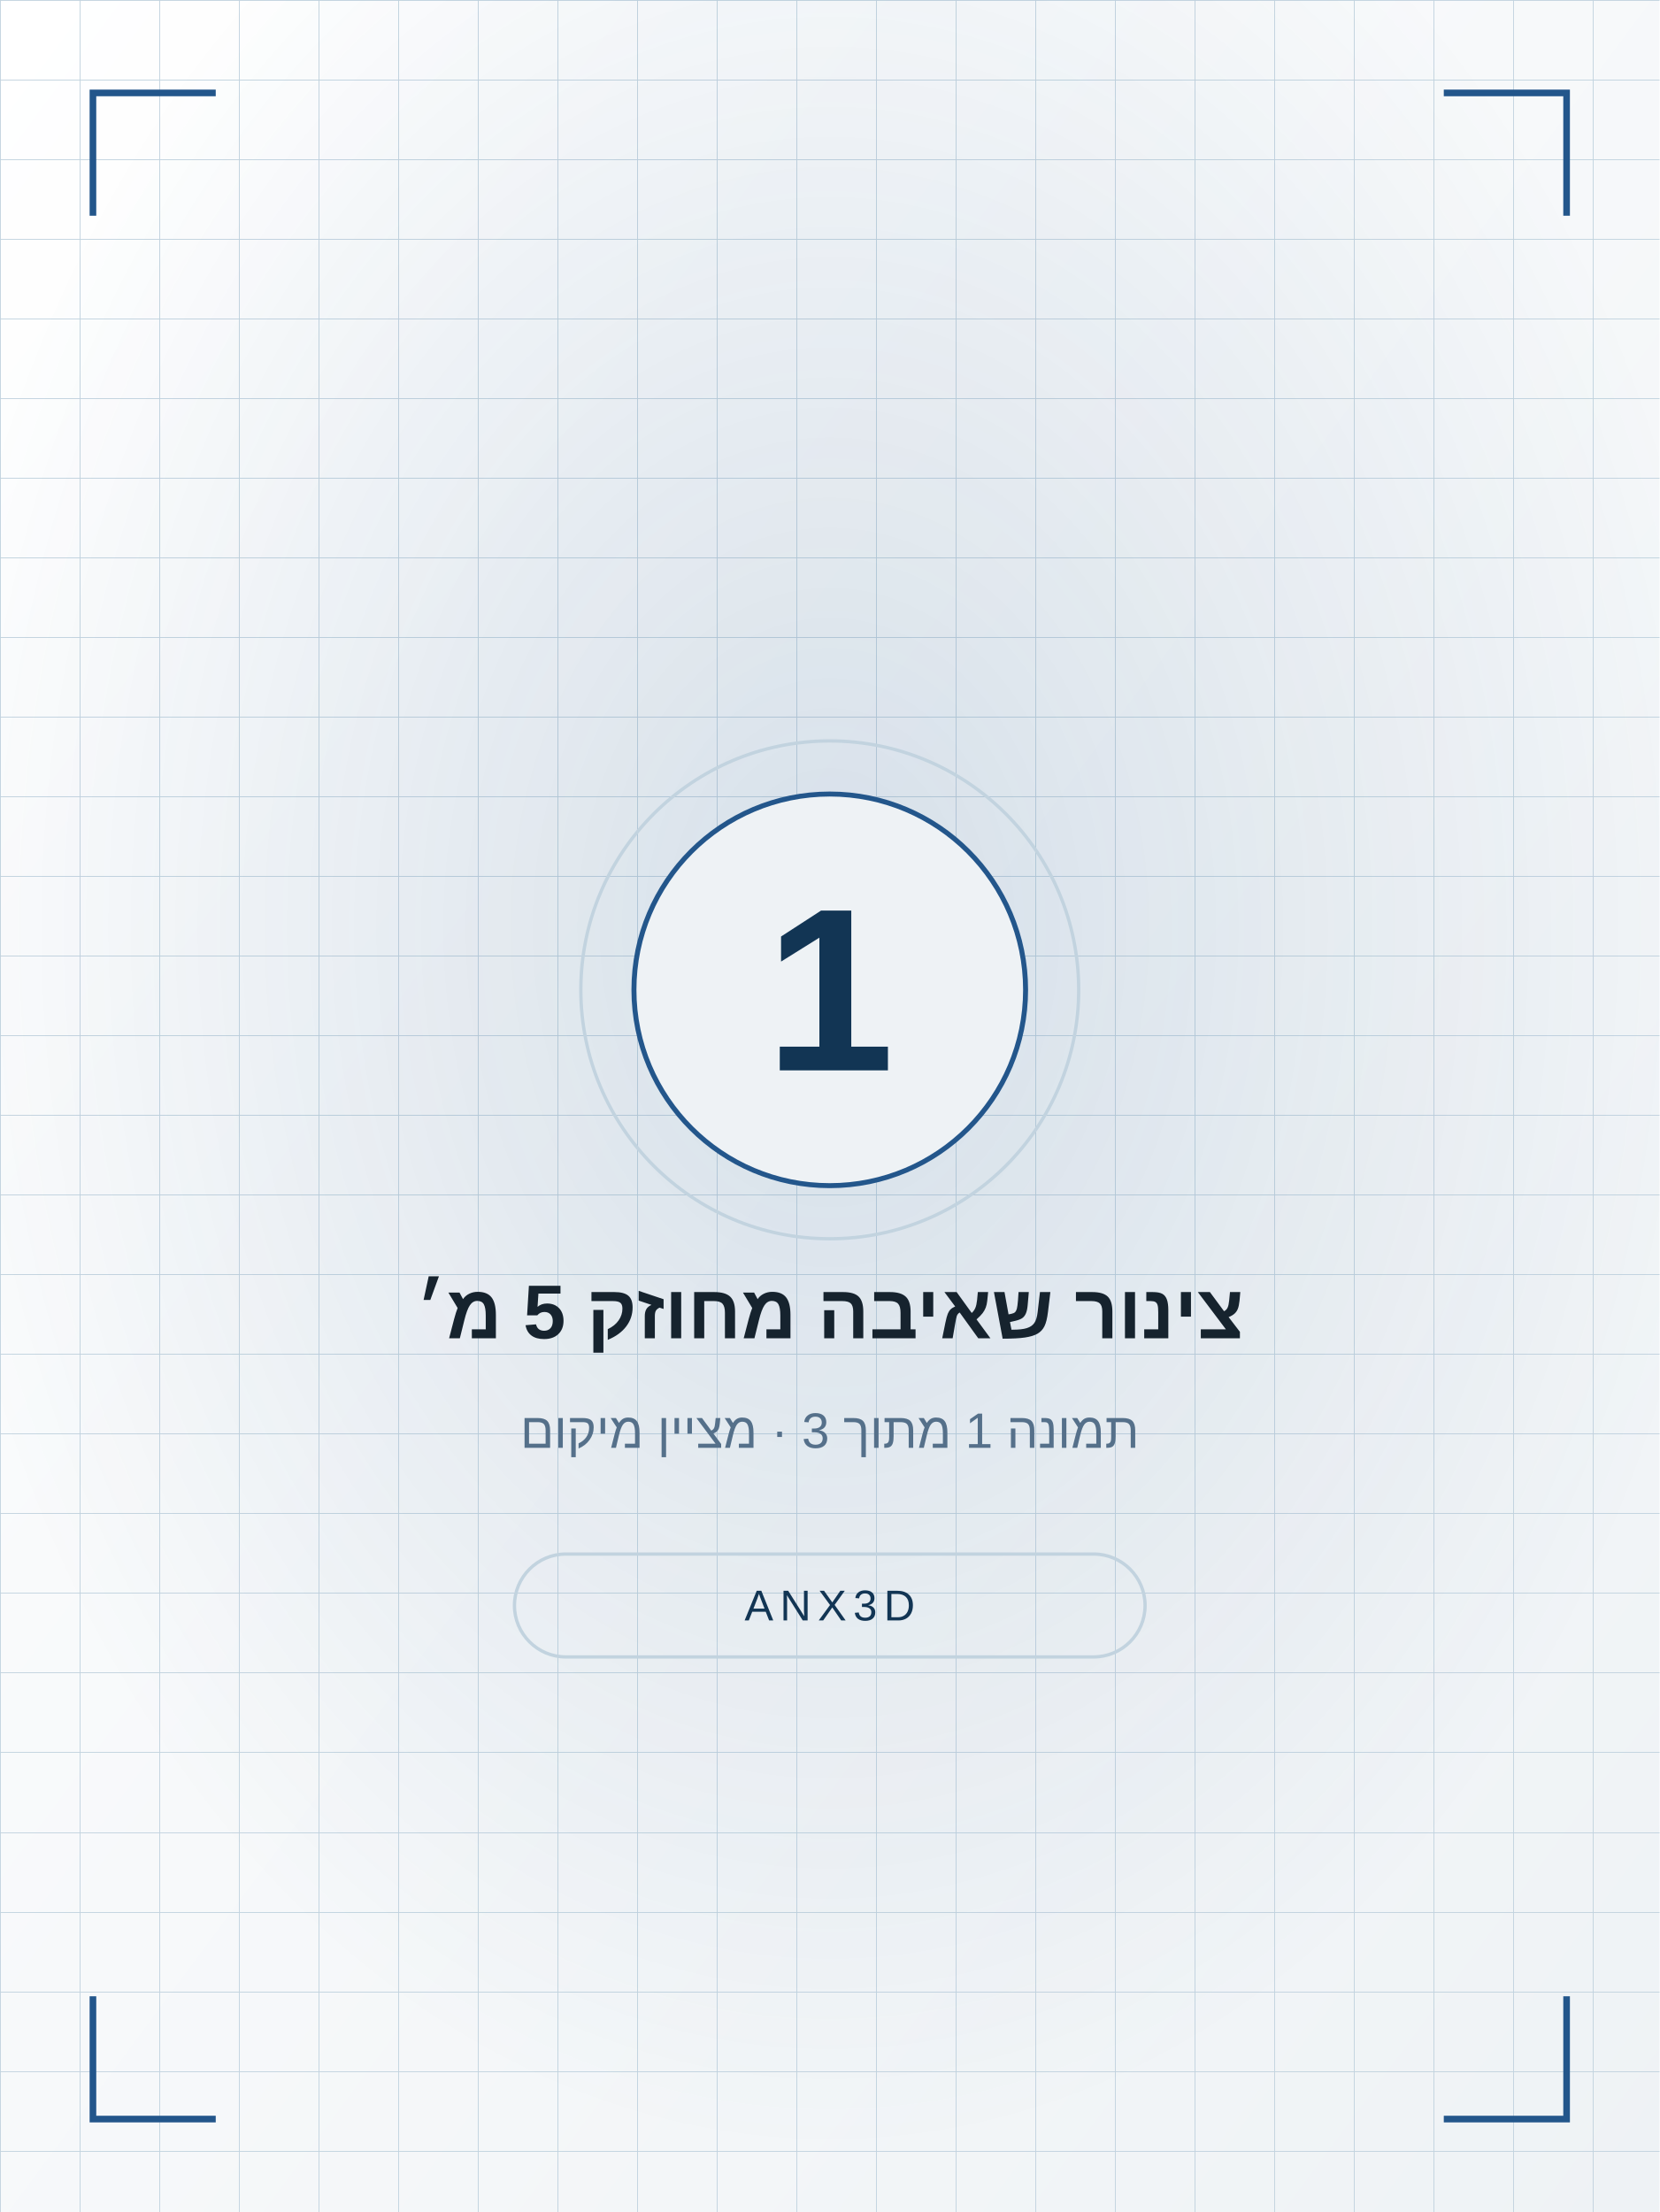
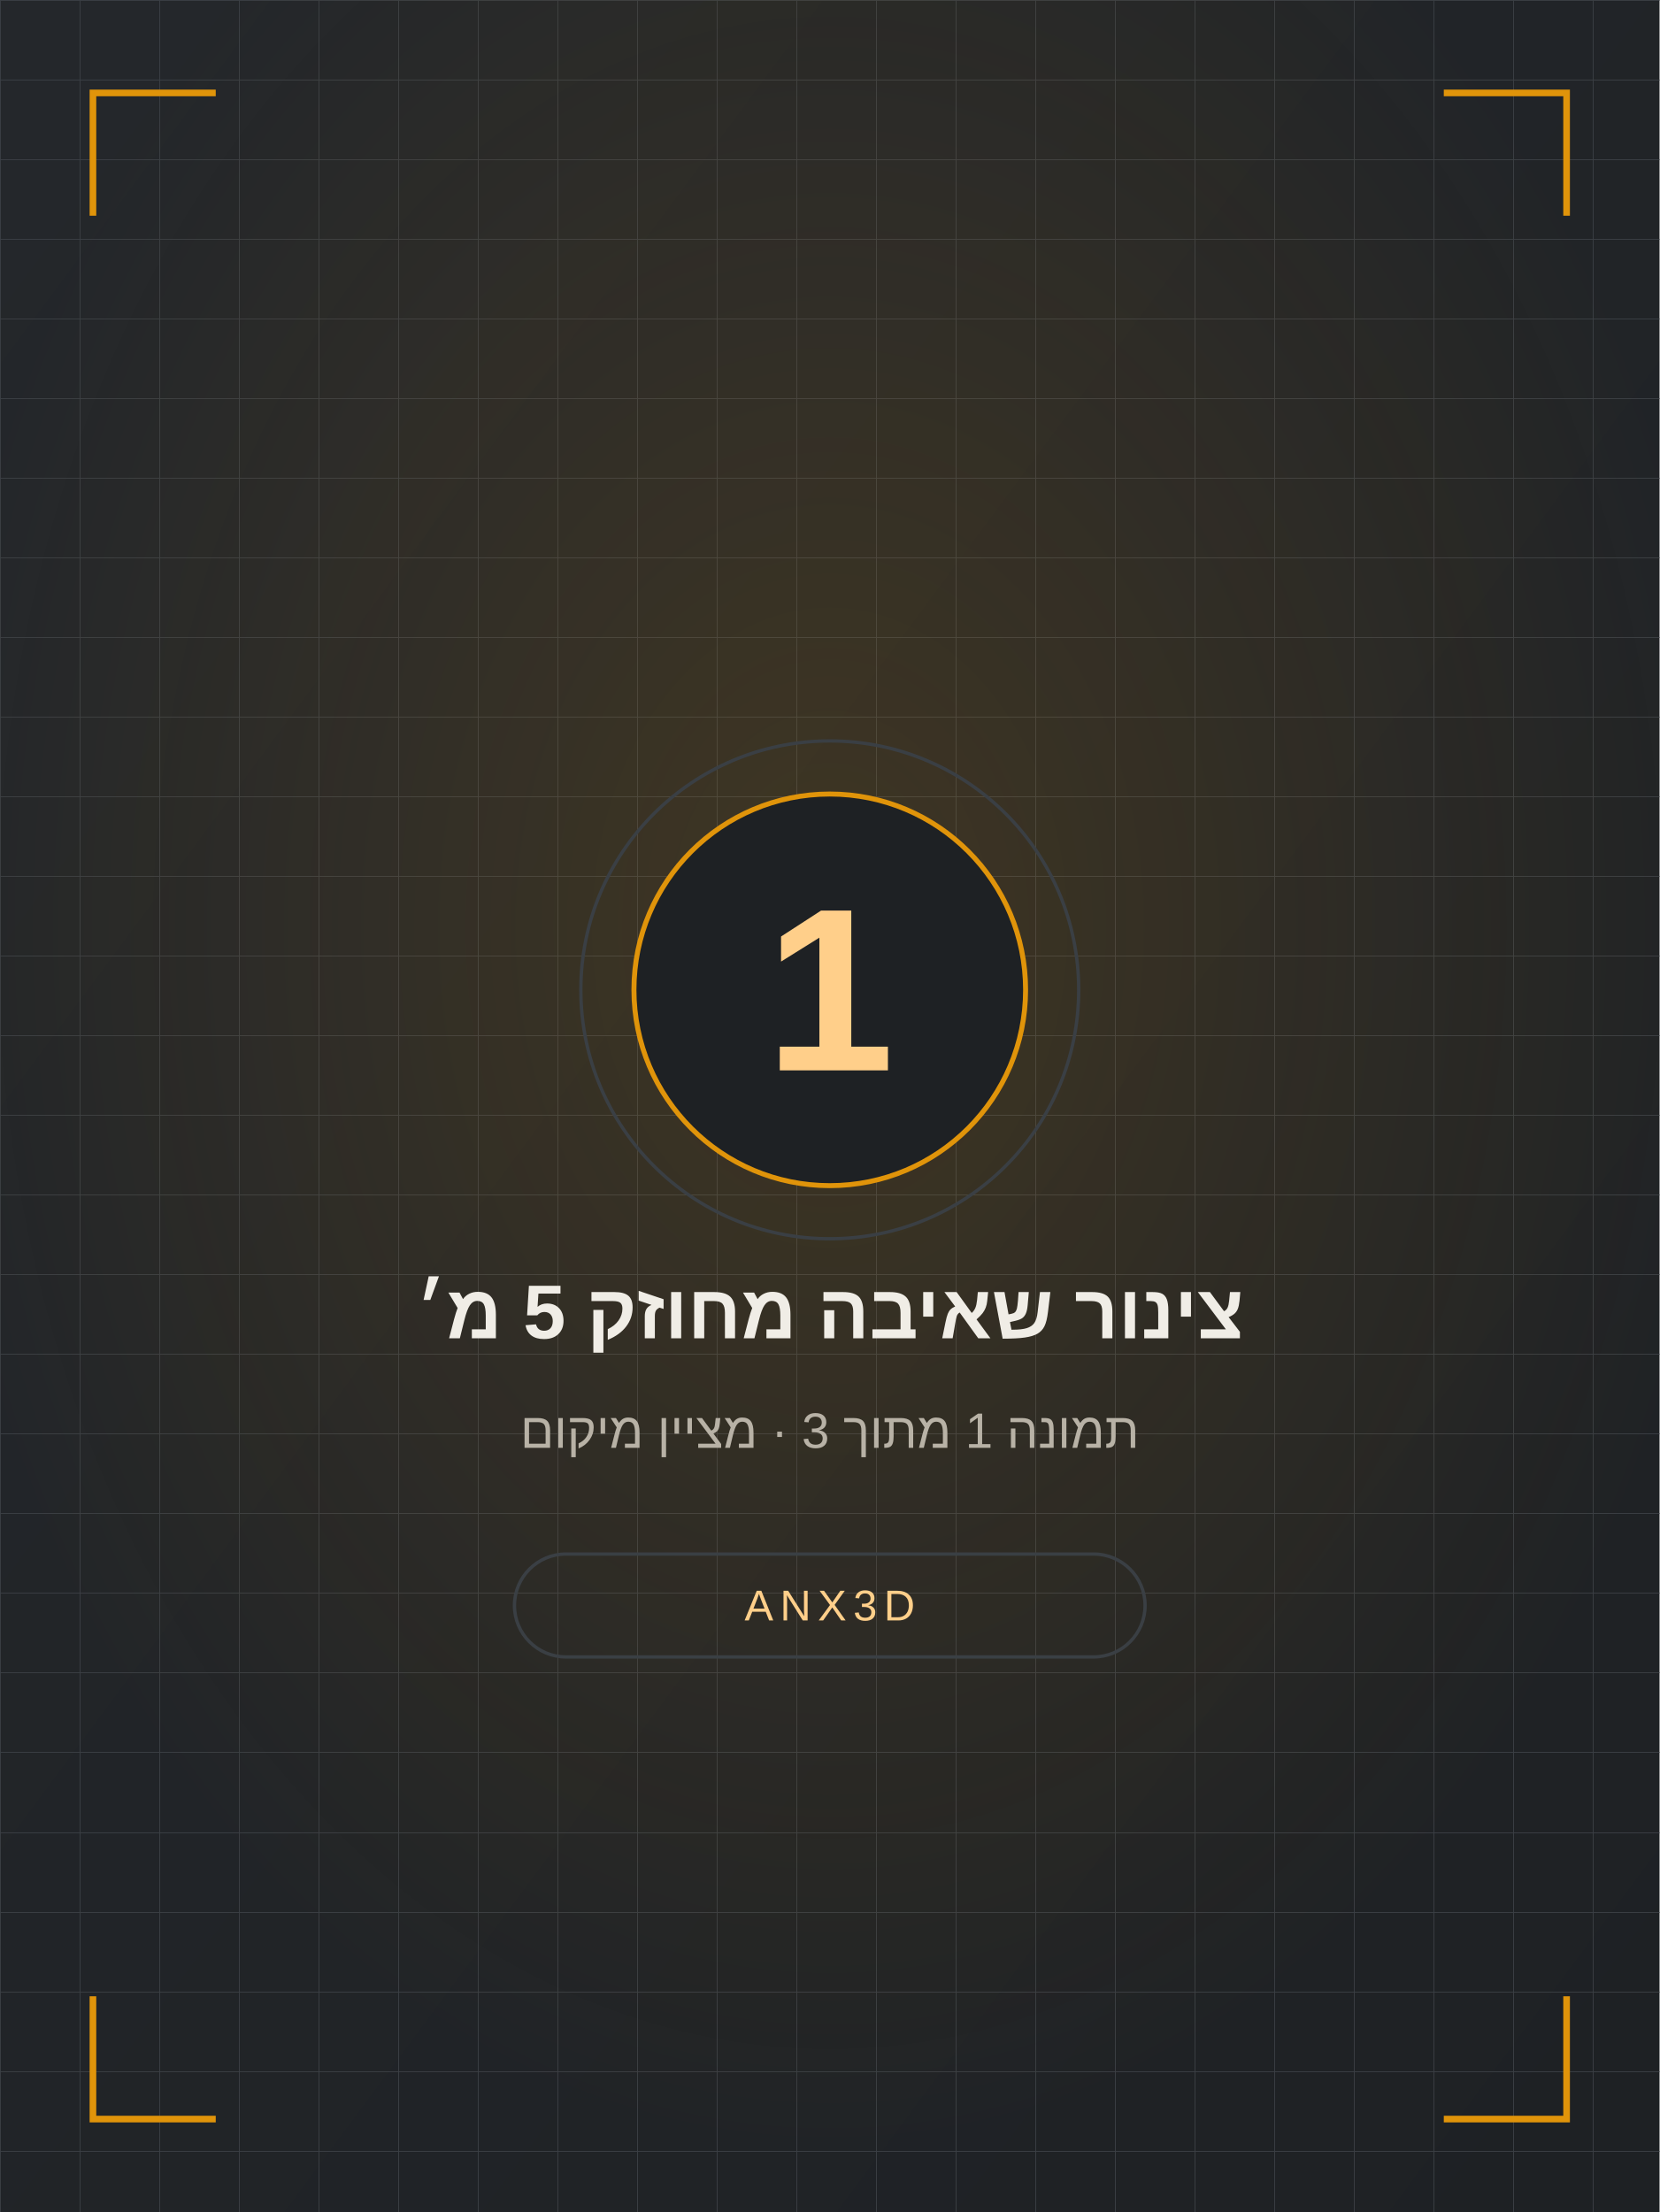
<svg xmlns="http://www.w3.org/2000/svg" width="1000" height="1333" viewBox="0 0 1000 1333" role="img" aria-label="צינור שאיבה מחוזק 5 מ׳ — תמונה 1 מתוך 3 (מציין מיקום)">
  <defs>
    <linearGradient id="bg" x1="0" y1="0" x2="1" y2="1">
-       <stop offset="0%" stop-color="#ffffff" />
-       <stop offset="100%" stop-color="#eef2f5" />
+       <stop offset="0%" stop-color="#24272b" />
+       <stop offset="100%" stop-color="#1e2124" />
    </linearGradient>
    <pattern id="grid" width="48" height="48" patternUnits="userSpaceOnUse">
-       <path d="M48 0H0V48" fill="none" stroke="#c2d3df" stroke-width="1" />
+       <path d="M48 0H0V48" fill="none" stroke="#3a3f44" stroke-width="1" />
    </pattern>
    <radialGradient id="glow" cx="50%" cy="42%" r="55%">
-       <stop offset="0%" stop-color="#23568b" stop-opacity="0.16" />
-       <stop offset="100%" stop-color="#23568b" stop-opacity="0" />
+       <stop offset="0%" stop-color="#e0940a" stop-opacity="0.16" />
+       <stop offset="100%" stop-color="#e0940a" stop-opacity="0" />
    </radialGradient>
  </defs>
  <rect width="1000" height="1333" fill="url(#bg)" />
  <rect width="1000" height="1333" fill="url(#grid)" />
  <rect width="1000" height="1333" fill="url(#glow)" />
-   <path d="M56 128V56h72" fill="none" stroke="#23568b" stroke-width="4" stroke-linecap="square" />
-   <path d="M872 56h72v72" fill="none" stroke="#23568b" stroke-width="4" stroke-linecap="square" />
-   <path d="M944 1205v72h-72" fill="none" stroke="#23568b" stroke-width="4" stroke-linecap="square" />
-   <path d="M128 1277H56v-72" fill="none" stroke="#23568b" stroke-width="4" stroke-linecap="square" />
-   <circle cx="500" cy="596.5" r="150" fill="none" stroke="#c2d3df" stroke-width="2" />
-   <circle cx="500" cy="596.5" r="118" fill="#eef2f5" stroke="#23568b" stroke-width="3" />
-   <text x="500" y="596.5" text-anchor="middle" dominant-baseline="central" font-family="Heebo, Arial, sans-serif" font-size="140" font-weight="700" fill="#123554">1</text>
-   <text x="500" y="806.5" text-anchor="middle" direction="rtl" font-family="Heebo, Arial, sans-serif" font-size="46" font-weight="700" fill="#16232e">צינור שאיבה מחוזק 5 מ׳</text>
-   <text x="500" y="872.5" text-anchor="middle" direction="rtl" font-family="Heebo, Arial, sans-serif" font-size="30" fill="#55708a">תמונה 1 מתוך 3 · מציין מיקום</text>
-   <rect x="310" y="936.5" width="380" height="62" rx="31" fill="none" stroke="#c2d3df" stroke-width="2" />
-   <text x="500" y="967.5" text-anchor="middle" dominant-baseline="central" font-family="Heebo, Arial, sans-serif" font-size="26" letter-spacing="4" fill="#123554">ANX3D</text>
+   <path d="M56 128V56h72" fill="none" stroke="#e0940a" stroke-width="4" stroke-linecap="square" />
+   <path d="M872 56h72v72" fill="none" stroke="#e0940a" stroke-width="4" stroke-linecap="square" />
+   <path d="M944 1205v72h-72" fill="none" stroke="#e0940a" stroke-width="4" stroke-linecap="square" />
+   <path d="M128 1277H56v-72" fill="none" stroke="#e0940a" stroke-width="4" stroke-linecap="square" />
+   <circle cx="500" cy="596.5" r="150" fill="none" stroke="#3a3f44" stroke-width="2" />
+   <circle cx="500" cy="596.5" r="118" fill="#1e2124" stroke="#e0940a" stroke-width="3" />
+   <text x="500" y="596.5" text-anchor="middle" dominant-baseline="central" font-family="Heebo, Arial, sans-serif" font-size="140" font-weight="700" fill="#ffcf8a">1</text>
+   <text x="500" y="806.5" text-anchor="middle" direction="rtl" font-family="Heebo, Arial, sans-serif" font-size="46" font-weight="700" fill="#f0ede6">צינור שאיבה מחוזק 5 מ׳</text>
+   <text x="500" y="872.5" text-anchor="middle" direction="rtl" font-family="Heebo, Arial, sans-serif" font-size="30" fill="#b8b2a6">תמונה 1 מתוך 3 · מציין מיקום</text>
+   <rect x="310" y="936.5" width="380" height="62" rx="31" fill="none" stroke="#3a3f44" stroke-width="2" />
+   <text x="500" y="967.5" text-anchor="middle" dominant-baseline="central" font-family="Heebo, Arial, sans-serif" font-size="26" letter-spacing="4" fill="#ffcf8a">ANX3D</text>
</svg>
